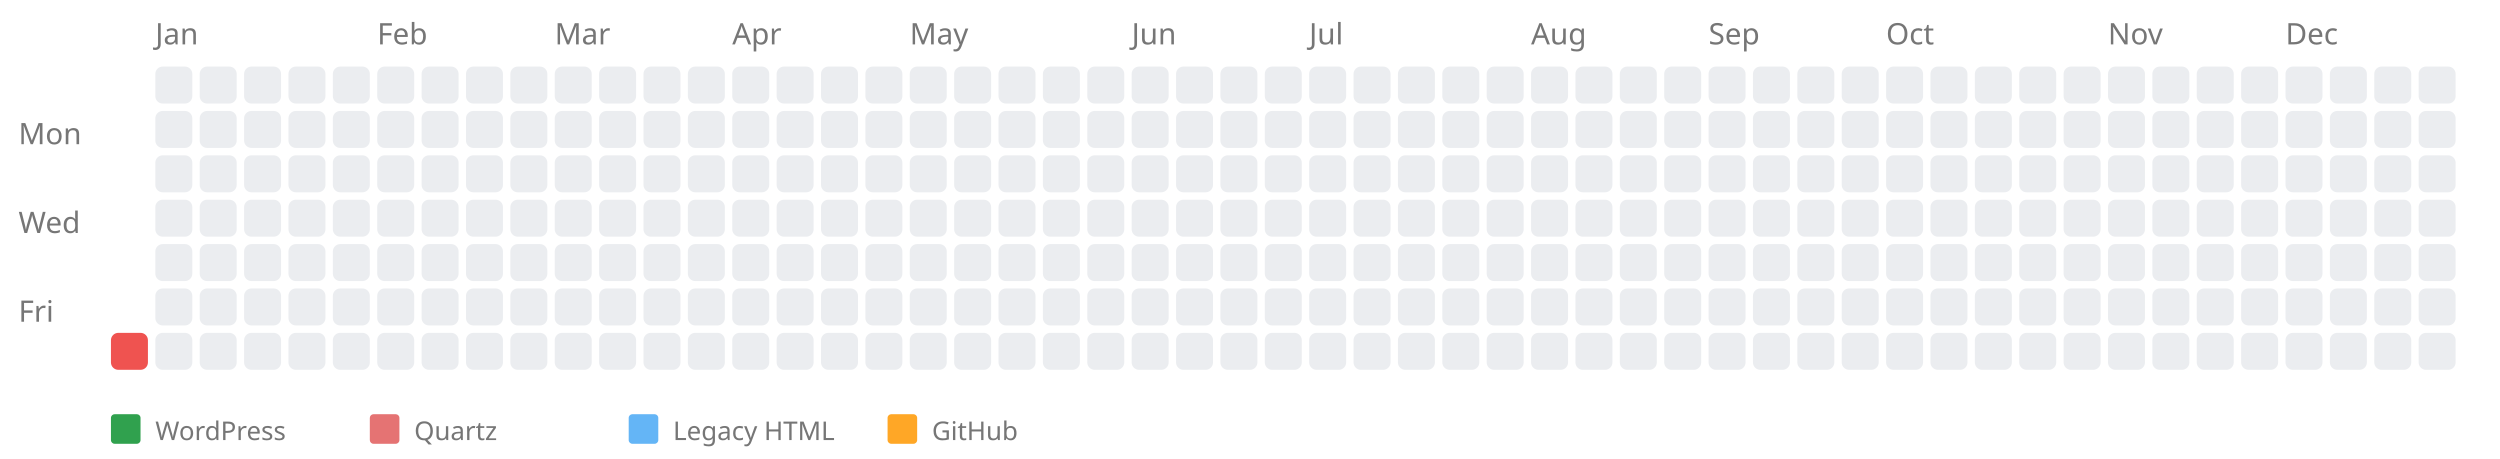
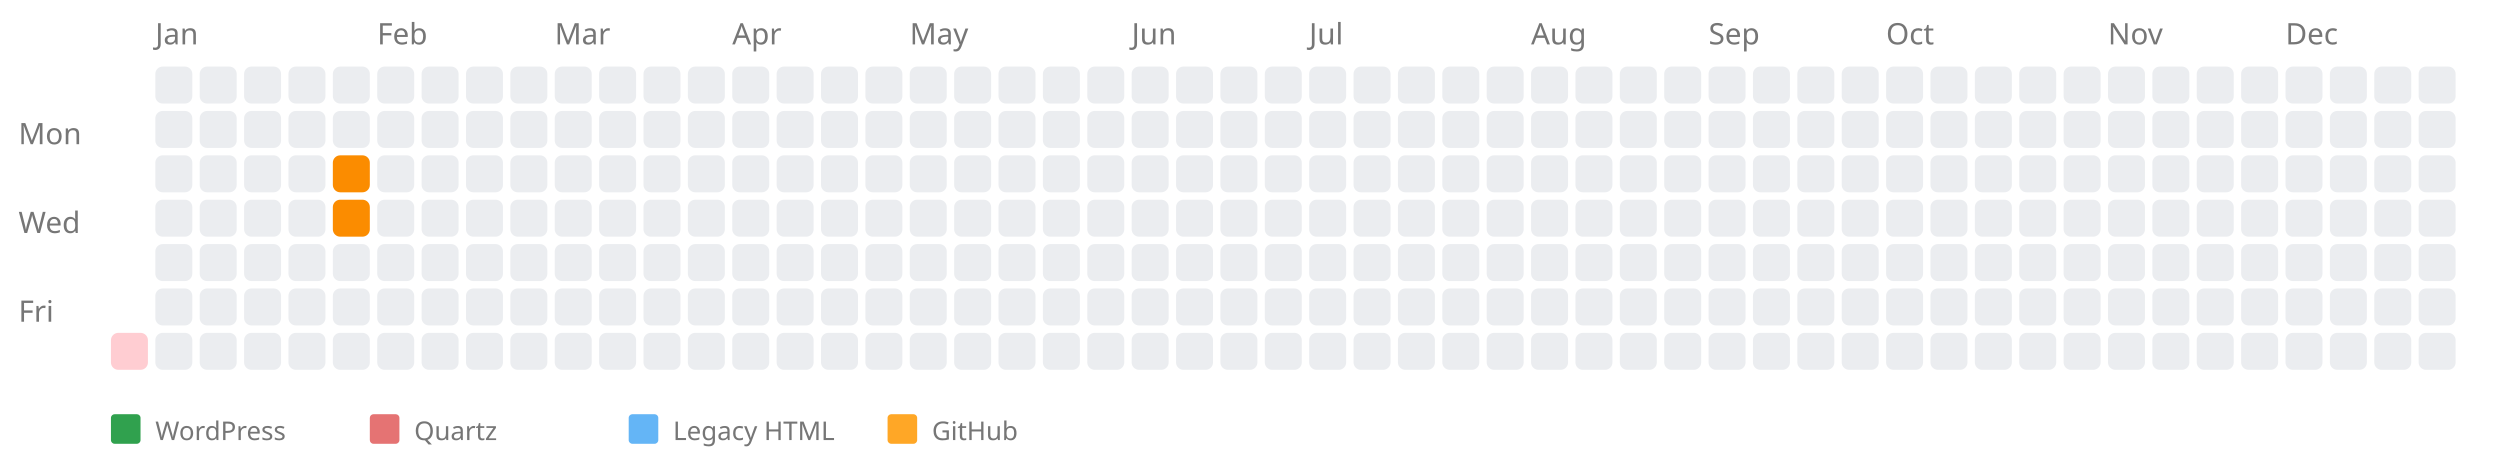
<svg xmlns="http://www.w3.org/2000/svg" width="676" height="124" style="background-color: white;">
  <text x="5" y="39" font-family="sans-serif" font-size="8" fill="#767676">Mon</text>
  <text x="5" y="63" font-family="sans-serif" font-size="8" fill="#767676">Wed</text>
  <text x="5" y="87" font-family="sans-serif" font-size="8" fill="#767676">Fri</text>
  <a href="https://kreier.github.io/quartz/Diary/2011">
-     <rect x="30" y="90" width="10" height="10" fill="#ef5350" rx="2" ry="2" />
+     <rect x="30" y="90" width="10" height="10" fill="#ffcdd2" rx="2" ry="2" />
  </a>
  <text x="42" y="12" font-family="sans-serif" font-size="8" fill="#767676">Jan</text>
  <rect x="42" y="18" width="10" height="10" fill="#ebedf0" rx="2" ry="2" />
  <rect x="42" y="30" width="10" height="10" fill="#ebedf0" rx="2" ry="2" />
  <rect x="42" y="42" width="10" height="10" fill="#ebedf0" rx="2" ry="2" />
  <rect x="42" y="54" width="10" height="10" fill="#ebedf0" rx="2" ry="2" />
  <rect x="42" y="66" width="10" height="10" fill="#ebedf0" rx="2" ry="2" />
  <rect x="42" y="78" width="10" height="10" fill="#ebedf0" rx="2" ry="2" />
  <rect x="42" y="90" width="10" height="10" fill="#ebedf0" rx="2" ry="2" />
  <rect x="54" y="18" width="10" height="10" fill="#ebedf0" rx="2" ry="2" />
  <rect x="54" y="30" width="10" height="10" fill="#ebedf0" rx="2" ry="2" />
  <rect x="54" y="42" width="10" height="10" fill="#ebedf0" rx="2" ry="2" />
  <rect x="54" y="54" width="10" height="10" fill="#ebedf0" rx="2" ry="2" />
  <rect x="54" y="66" width="10" height="10" fill="#ebedf0" rx="2" ry="2" />
  <rect x="54" y="78" width="10" height="10" fill="#ebedf0" rx="2" ry="2" />
  <rect x="54" y="90" width="10" height="10" fill="#ebedf0" rx="2" ry="2" />
  <rect x="66" y="18" width="10" height="10" fill="#ebedf0" rx="2" ry="2" />
  <rect x="66" y="30" width="10" height="10" fill="#ebedf0" rx="2" ry="2" />
  <rect x="66" y="42" width="10" height="10" fill="#ebedf0" rx="2" ry="2" />
  <rect x="66" y="54" width="10" height="10" fill="#ebedf0" rx="2" ry="2" />
  <rect x="66" y="66" width="10" height="10" fill="#ebedf0" rx="2" ry="2" />
  <rect x="66" y="78" width="10" height="10" fill="#ebedf0" rx="2" ry="2" />
  <rect x="66" y="90" width="10" height="10" fill="#ebedf0" rx="2" ry="2" />
  <rect x="78" y="18" width="10" height="10" fill="#ebedf0" rx="2" ry="2" />
  <rect x="78" y="30" width="10" height="10" fill="#ebedf0" rx="2" ry="2" />
  <rect x="78" y="42" width="10" height="10" fill="#ebedf0" rx="2" ry="2" />
  <rect x="78" y="54" width="10" height="10" fill="#ebedf0" rx="2" ry="2" />
  <rect x="78" y="66" width="10" height="10" fill="#ebedf0" rx="2" ry="2" />
  <rect x="78" y="78" width="10" height="10" fill="#ebedf0" rx="2" ry="2" />
  <rect x="78" y="90" width="10" height="10" fill="#ebedf0" rx="2" ry="2" />
  <rect x="90" y="18" width="10" height="10" fill="#ebedf0" rx="2" ry="2" />
  <rect x="90" y="30" width="10" height="10" fill="#ebedf0" rx="2" ry="2" />
-   <rect x="90" y="42" width="10" height="10" fill="#ebedf0" rx="2" ry="2" />
-   <rect x="90" y="54" width="10" height="10" fill="#ebedf0" rx="2" ry="2" />
+   <a href="https://github.com/kreier/ar65view-svn/commit/a42d2af15b077f87e7e0abeb8de4595e9532afdf">
+     <rect x="90" y="42" width="10" height="10" fill="#fb8c00" rx="2" ry="2" />
+   </a>
+   <a href="https://github.com/kreier/ar65view-svn/commit/203a67d7d51cd0aa04de455743bab20fb1ac8881">
+     <rect x="90" y="54" width="10" height="10" fill="#fb8c00" rx="2" ry="2" />
+   </a>
  <rect x="90" y="66" width="10" height="10" fill="#ebedf0" rx="2" ry="2" />
  <rect x="90" y="78" width="10" height="10" fill="#ebedf0" rx="2" ry="2" />
  <rect x="90" y="90" width="10" height="10" fill="#ebedf0" rx="2" ry="2" />
  <text x="102" y="12" font-family="sans-serif" font-size="8" fill="#767676">Feb</text>
  <rect x="102" y="18" width="10" height="10" fill="#ebedf0" rx="2" ry="2" />
  <rect x="102" y="30" width="10" height="10" fill="#ebedf0" rx="2" ry="2" />
  <rect x="102" y="42" width="10" height="10" fill="#ebedf0" rx="2" ry="2" />
  <rect x="102" y="54" width="10" height="10" fill="#ebedf0" rx="2" ry="2" />
  <rect x="102" y="66" width="10" height="10" fill="#ebedf0" rx="2" ry="2" />
  <rect x="102" y="78" width="10" height="10" fill="#ebedf0" rx="2" ry="2" />
  <rect x="102" y="90" width="10" height="10" fill="#ebedf0" rx="2" ry="2" />
  <rect x="114" y="18" width="10" height="10" fill="#ebedf0" rx="2" ry="2" />
  <rect x="114" y="30" width="10" height="10" fill="#ebedf0" rx="2" ry="2" />
  <rect x="114" y="42" width="10" height="10" fill="#ebedf0" rx="2" ry="2" />
  <rect x="114" y="54" width="10" height="10" fill="#ebedf0" rx="2" ry="2" />
  <rect x="114" y="66" width="10" height="10" fill="#ebedf0" rx="2" ry="2" />
  <rect x="114" y="78" width="10" height="10" fill="#ebedf0" rx="2" ry="2" />
  <rect x="114" y="90" width="10" height="10" fill="#ebedf0" rx="2" ry="2" />
  <rect x="126" y="18" width="10" height="10" fill="#ebedf0" rx="2" ry="2" />
  <rect x="126" y="30" width="10" height="10" fill="#ebedf0" rx="2" ry="2" />
  <rect x="126" y="42" width="10" height="10" fill="#ebedf0" rx="2" ry="2" />
  <rect x="126" y="54" width="10" height="10" fill="#ebedf0" rx="2" ry="2" />
  <rect x="126" y="66" width="10" height="10" fill="#ebedf0" rx="2" ry="2" />
  <rect x="126" y="78" width="10" height="10" fill="#ebedf0" rx="2" ry="2" />
  <rect x="126" y="90" width="10" height="10" fill="#ebedf0" rx="2" ry="2" />
  <rect x="138" y="18" width="10" height="10" fill="#ebedf0" rx="2" ry="2" />
  <rect x="138" y="30" width="10" height="10" fill="#ebedf0" rx="2" ry="2" />
  <rect x="138" y="42" width="10" height="10" fill="#ebedf0" rx="2" ry="2" />
  <rect x="138" y="54" width="10" height="10" fill="#ebedf0" rx="2" ry="2" />
  <rect x="138" y="66" width="10" height="10" fill="#ebedf0" rx="2" ry="2" />
  <rect x="138" y="78" width="10" height="10" fill="#ebedf0" rx="2" ry="2" />
  <rect x="138" y="90" width="10" height="10" fill="#ebedf0" rx="2" ry="2" />
  <text x="150" y="12" font-family="sans-serif" font-size="8" fill="#767676">Mar</text>
  <rect x="150" y="18" width="10" height="10" fill="#ebedf0" rx="2" ry="2" />
  <rect x="150" y="30" width="10" height="10" fill="#ebedf0" rx="2" ry="2" />
  <rect x="150" y="42" width="10" height="10" fill="#ebedf0" rx="2" ry="2" />
  <rect x="150" y="54" width="10" height="10" fill="#ebedf0" rx="2" ry="2" />
  <rect x="150" y="66" width="10" height="10" fill="#ebedf0" rx="2" ry="2" />
  <rect x="150" y="78" width="10" height="10" fill="#ebedf0" rx="2" ry="2" />
  <rect x="150" y="90" width="10" height="10" fill="#ebedf0" rx="2" ry="2" />
  <rect x="162" y="18" width="10" height="10" fill="#ebedf0" rx="2" ry="2" />
  <rect x="162" y="30" width="10" height="10" fill="#ebedf0" rx="2" ry="2" />
  <rect x="162" y="42" width="10" height="10" fill="#ebedf0" rx="2" ry="2" />
  <rect x="162" y="54" width="10" height="10" fill="#ebedf0" rx="2" ry="2" />
  <rect x="162" y="66" width="10" height="10" fill="#ebedf0" rx="2" ry="2" />
  <rect x="162" y="78" width="10" height="10" fill="#ebedf0" rx="2" ry="2" />
  <rect x="162" y="90" width="10" height="10" fill="#ebedf0" rx="2" ry="2" />
  <rect x="174" y="18" width="10" height="10" fill="#ebedf0" rx="2" ry="2" />
  <rect x="174" y="30" width="10" height="10" fill="#ebedf0" rx="2" ry="2" />
  <rect x="174" y="42" width="10" height="10" fill="#ebedf0" rx="2" ry="2" />
  <rect x="174" y="54" width="10" height="10" fill="#ebedf0" rx="2" ry="2" />
  <rect x="174" y="66" width="10" height="10" fill="#ebedf0" rx="2" ry="2" />
  <rect x="174" y="78" width="10" height="10" fill="#ebedf0" rx="2" ry="2" />
  <rect x="174" y="90" width="10" height="10" fill="#ebedf0" rx="2" ry="2" />
  <rect x="186" y="18" width="10" height="10" fill="#ebedf0" rx="2" ry="2" />
  <rect x="186" y="30" width="10" height="10" fill="#ebedf0" rx="2" ry="2" />
  <rect x="186" y="42" width="10" height="10" fill="#ebedf0" rx="2" ry="2" />
  <rect x="186" y="54" width="10" height="10" fill="#ebedf0" rx="2" ry="2" />
  <rect x="186" y="66" width="10" height="10" fill="#ebedf0" rx="2" ry="2" />
  <rect x="186" y="78" width="10" height="10" fill="#ebedf0" rx="2" ry="2" />
  <rect x="186" y="90" width="10" height="10" fill="#ebedf0" rx="2" ry="2" />
  <text x="198" y="12" font-family="sans-serif" font-size="8" fill="#767676">Apr</text>
  <rect x="198" y="18" width="10" height="10" fill="#ebedf0" rx="2" ry="2" />
  <rect x="198" y="30" width="10" height="10" fill="#ebedf0" rx="2" ry="2" />
  <rect x="198" y="42" width="10" height="10" fill="#ebedf0" rx="2" ry="2" />
  <rect x="198" y="54" width="10" height="10" fill="#ebedf0" rx="2" ry="2" />
  <rect x="198" y="66" width="10" height="10" fill="#ebedf0" rx="2" ry="2" />
  <rect x="198" y="78" width="10" height="10" fill="#ebedf0" rx="2" ry="2" />
  <rect x="198" y="90" width="10" height="10" fill="#ebedf0" rx="2" ry="2" />
  <rect x="210" y="18" width="10" height="10" fill="#ebedf0" rx="2" ry="2" />
  <rect x="210" y="30" width="10" height="10" fill="#ebedf0" rx="2" ry="2" />
  <rect x="210" y="42" width="10" height="10" fill="#ebedf0" rx="2" ry="2" />
  <rect x="210" y="54" width="10" height="10" fill="#ebedf0" rx="2" ry="2" />
  <rect x="210" y="66" width="10" height="10" fill="#ebedf0" rx="2" ry="2" />
  <rect x="210" y="78" width="10" height="10" fill="#ebedf0" rx="2" ry="2" />
  <rect x="210" y="90" width="10" height="10" fill="#ebedf0" rx="2" ry="2" />
  <rect x="222" y="18" width="10" height="10" fill="#ebedf0" rx="2" ry="2" />
  <rect x="222" y="30" width="10" height="10" fill="#ebedf0" rx="2" ry="2" />
  <rect x="222" y="42" width="10" height="10" fill="#ebedf0" rx="2" ry="2" />
  <rect x="222" y="54" width="10" height="10" fill="#ebedf0" rx="2" ry="2" />
  <rect x="222" y="66" width="10" height="10" fill="#ebedf0" rx="2" ry="2" />
  <rect x="222" y="78" width="10" height="10" fill="#ebedf0" rx="2" ry="2" />
  <rect x="222" y="90" width="10" height="10" fill="#ebedf0" rx="2" ry="2" />
  <rect x="234" y="18" width="10" height="10" fill="#ebedf0" rx="2" ry="2" />
  <rect x="234" y="30" width="10" height="10" fill="#ebedf0" rx="2" ry="2" />
  <rect x="234" y="42" width="10" height="10" fill="#ebedf0" rx="2" ry="2" />
  <rect x="234" y="54" width="10" height="10" fill="#ebedf0" rx="2" ry="2" />
  <rect x="234" y="66" width="10" height="10" fill="#ebedf0" rx="2" ry="2" />
  <rect x="234" y="78" width="10" height="10" fill="#ebedf0" rx="2" ry="2" />
  <rect x="234" y="90" width="10" height="10" fill="#ebedf0" rx="2" ry="2" />
  <text x="246" y="12" font-family="sans-serif" font-size="8" fill="#767676">May</text>
  <rect x="246" y="18" width="10" height="10" fill="#ebedf0" rx="2" ry="2" />
  <rect x="246" y="30" width="10" height="10" fill="#ebedf0" rx="2" ry="2" />
  <rect x="246" y="42" width="10" height="10" fill="#ebedf0" rx="2" ry="2" />
  <rect x="246" y="54" width="10" height="10" fill="#ebedf0" rx="2" ry="2" />
  <rect x="246" y="66" width="10" height="10" fill="#ebedf0" rx="2" ry="2" />
  <rect x="246" y="78" width="10" height="10" fill="#ebedf0" rx="2" ry="2" />
  <rect x="246" y="90" width="10" height="10" fill="#ebedf0" rx="2" ry="2" />
  <rect x="258" y="18" width="10" height="10" fill="#ebedf0" rx="2" ry="2" />
  <rect x="258" y="30" width="10" height="10" fill="#ebedf0" rx="2" ry="2" />
  <rect x="258" y="42" width="10" height="10" fill="#ebedf0" rx="2" ry="2" />
  <rect x="258" y="54" width="10" height="10" fill="#ebedf0" rx="2" ry="2" />
  <rect x="258" y="66" width="10" height="10" fill="#ebedf0" rx="2" ry="2" />
  <rect x="258" y="78" width="10" height="10" fill="#ebedf0" rx="2" ry="2" />
  <rect x="258" y="90" width="10" height="10" fill="#ebedf0" rx="2" ry="2" />
  <rect x="270" y="18" width="10" height="10" fill="#ebedf0" rx="2" ry="2" />
  <rect x="270" y="30" width="10" height="10" fill="#ebedf0" rx="2" ry="2" />
  <rect x="270" y="42" width="10" height="10" fill="#ebedf0" rx="2" ry="2" />
  <rect x="270" y="54" width="10" height="10" fill="#ebedf0" rx="2" ry="2" />
  <rect x="270" y="66" width="10" height="10" fill="#ebedf0" rx="2" ry="2" />
  <rect x="270" y="78" width="10" height="10" fill="#ebedf0" rx="2" ry="2" />
  <rect x="270" y="90" width="10" height="10" fill="#ebedf0" rx="2" ry="2" />
  <rect x="282" y="18" width="10" height="10" fill="#ebedf0" rx="2" ry="2" />
  <rect x="282" y="30" width="10" height="10" fill="#ebedf0" rx="2" ry="2" />
  <rect x="282" y="42" width="10" height="10" fill="#ebedf0" rx="2" ry="2" />
  <rect x="282" y="54" width="10" height="10" fill="#ebedf0" rx="2" ry="2" />
  <rect x="282" y="66" width="10" height="10" fill="#ebedf0" rx="2" ry="2" />
  <rect x="282" y="78" width="10" height="10" fill="#ebedf0" rx="2" ry="2" />
  <rect x="282" y="90" width="10" height="10" fill="#ebedf0" rx="2" ry="2" />
  <rect x="294" y="18" width="10" height="10" fill="#ebedf0" rx="2" ry="2" />
  <rect x="294" y="30" width="10" height="10" fill="#ebedf0" rx="2" ry="2" />
  <rect x="294" y="42" width="10" height="10" fill="#ebedf0" rx="2" ry="2" />
  <rect x="294" y="54" width="10" height="10" fill="#ebedf0" rx="2" ry="2" />
  <rect x="294" y="66" width="10" height="10" fill="#ebedf0" rx="2" ry="2" />
  <rect x="294" y="78" width="10" height="10" fill="#ebedf0" rx="2" ry="2" />
  <rect x="294" y="90" width="10" height="10" fill="#ebedf0" rx="2" ry="2" />
  <text x="306" y="12" font-family="sans-serif" font-size="8" fill="#767676">Jun</text>
  <rect x="306" y="18" width="10" height="10" fill="#ebedf0" rx="2" ry="2" />
  <rect x="306" y="30" width="10" height="10" fill="#ebedf0" rx="2" ry="2" />
  <rect x="306" y="42" width="10" height="10" fill="#ebedf0" rx="2" ry="2" />
  <rect x="306" y="54" width="10" height="10" fill="#ebedf0" rx="2" ry="2" />
  <rect x="306" y="66" width="10" height="10" fill="#ebedf0" rx="2" ry="2" />
  <rect x="306" y="78" width="10" height="10" fill="#ebedf0" rx="2" ry="2" />
  <rect x="306" y="90" width="10" height="10" fill="#ebedf0" rx="2" ry="2" />
  <rect x="318" y="18" width="10" height="10" fill="#ebedf0" rx="2" ry="2" />
  <rect x="318" y="30" width="10" height="10" fill="#ebedf0" rx="2" ry="2" />
  <rect x="318" y="42" width="10" height="10" fill="#ebedf0" rx="2" ry="2" />
  <rect x="318" y="54" width="10" height="10" fill="#ebedf0" rx="2" ry="2" />
  <rect x="318" y="66" width="10" height="10" fill="#ebedf0" rx="2" ry="2" />
  <rect x="318" y="78" width="10" height="10" fill="#ebedf0" rx="2" ry="2" />
  <rect x="318" y="90" width="10" height="10" fill="#ebedf0" rx="2" ry="2" />
  <rect x="330" y="18" width="10" height="10" fill="#ebedf0" rx="2" ry="2" />
  <rect x="330" y="30" width="10" height="10" fill="#ebedf0" rx="2" ry="2" />
  <rect x="330" y="42" width="10" height="10" fill="#ebedf0" rx="2" ry="2" />
  <rect x="330" y="54" width="10" height="10" fill="#ebedf0" rx="2" ry="2" />
  <rect x="330" y="66" width="10" height="10" fill="#ebedf0" rx="2" ry="2" />
  <rect x="330" y="78" width="10" height="10" fill="#ebedf0" rx="2" ry="2" />
  <rect x="330" y="90" width="10" height="10" fill="#ebedf0" rx="2" ry="2" />
  <rect x="342" y="18" width="10" height="10" fill="#ebedf0" rx="2" ry="2" />
  <rect x="342" y="30" width="10" height="10" fill="#ebedf0" rx="2" ry="2" />
  <rect x="342" y="42" width="10" height="10" fill="#ebedf0" rx="2" ry="2" />
  <rect x="342" y="54" width="10" height="10" fill="#ebedf0" rx="2" ry="2" />
  <rect x="342" y="66" width="10" height="10" fill="#ebedf0" rx="2" ry="2" />
  <rect x="342" y="78" width="10" height="10" fill="#ebedf0" rx="2" ry="2" />
  <rect x="342" y="90" width="10" height="10" fill="#ebedf0" rx="2" ry="2" />
  <text x="354" y="12" font-family="sans-serif" font-size="8" fill="#767676">Jul</text>
  <rect x="354" y="18" width="10" height="10" fill="#ebedf0" rx="2" ry="2" />
  <rect x="354" y="30" width="10" height="10" fill="#ebedf0" rx="2" ry="2" />
  <rect x="354" y="42" width="10" height="10" fill="#ebedf0" rx="2" ry="2" />
  <rect x="354" y="54" width="10" height="10" fill="#ebedf0" rx="2" ry="2" />
  <rect x="354" y="66" width="10" height="10" fill="#ebedf0" rx="2" ry="2" />
  <rect x="354" y="78" width="10" height="10" fill="#ebedf0" rx="2" ry="2" />
  <rect x="354" y="90" width="10" height="10" fill="#ebedf0" rx="2" ry="2" />
  <rect x="366" y="18" width="10" height="10" fill="#ebedf0" rx="2" ry="2" />
  <rect x="366" y="30" width="10" height="10" fill="#ebedf0" rx="2" ry="2" />
  <rect x="366" y="42" width="10" height="10" fill="#ebedf0" rx="2" ry="2" />
  <rect x="366" y="54" width="10" height="10" fill="#ebedf0" rx="2" ry="2" />
  <rect x="366" y="66" width="10" height="10" fill="#ebedf0" rx="2" ry="2" />
  <rect x="366" y="78" width="10" height="10" fill="#ebedf0" rx="2" ry="2" />
  <rect x="366" y="90" width="10" height="10" fill="#ebedf0" rx="2" ry="2" />
  <rect x="378" y="18" width="10" height="10" fill="#ebedf0" rx="2" ry="2" />
  <rect x="378" y="30" width="10" height="10" fill="#ebedf0" rx="2" ry="2" />
  <rect x="378" y="42" width="10" height="10" fill="#ebedf0" rx="2" ry="2" />
  <rect x="378" y="54" width="10" height="10" fill="#ebedf0" rx="2" ry="2" />
  <rect x="378" y="66" width="10" height="10" fill="#ebedf0" rx="2" ry="2" />
  <rect x="378" y="78" width="10" height="10" fill="#ebedf0" rx="2" ry="2" />
  <rect x="378" y="90" width="10" height="10" fill="#ebedf0" rx="2" ry="2" />
  <rect x="390" y="18" width="10" height="10" fill="#ebedf0" rx="2" ry="2" />
  <rect x="390" y="30" width="10" height="10" fill="#ebedf0" rx="2" ry="2" />
  <rect x="390" y="42" width="10" height="10" fill="#ebedf0" rx="2" ry="2" />
  <rect x="390" y="54" width="10" height="10" fill="#ebedf0" rx="2" ry="2" />
  <rect x="390" y="66" width="10" height="10" fill="#ebedf0" rx="2" ry="2" />
  <rect x="390" y="78" width="10" height="10" fill="#ebedf0" rx="2" ry="2" />
  <rect x="390" y="90" width="10" height="10" fill="#ebedf0" rx="2" ry="2" />
  <rect x="402" y="18" width="10" height="10" fill="#ebedf0" rx="2" ry="2" />
  <rect x="402" y="30" width="10" height="10" fill="#ebedf0" rx="2" ry="2" />
  <rect x="402" y="42" width="10" height="10" fill="#ebedf0" rx="2" ry="2" />
  <rect x="402" y="54" width="10" height="10" fill="#ebedf0" rx="2" ry="2" />
  <rect x="402" y="66" width="10" height="10" fill="#ebedf0" rx="2" ry="2" />
  <rect x="402" y="78" width="10" height="10" fill="#ebedf0" rx="2" ry="2" />
  <rect x="402" y="90" width="10" height="10" fill="#ebedf0" rx="2" ry="2" />
  <text x="414" y="12" font-family="sans-serif" font-size="8" fill="#767676">Aug</text>
  <rect x="414" y="18" width="10" height="10" fill="#ebedf0" rx="2" ry="2" />
  <rect x="414" y="30" width="10" height="10" fill="#ebedf0" rx="2" ry="2" />
  <rect x="414" y="42" width="10" height="10" fill="#ebedf0" rx="2" ry="2" />
  <rect x="414" y="54" width="10" height="10" fill="#ebedf0" rx="2" ry="2" />
  <rect x="414" y="66" width="10" height="10" fill="#ebedf0" rx="2" ry="2" />
  <rect x="414" y="78" width="10" height="10" fill="#ebedf0" rx="2" ry="2" />
  <rect x="414" y="90" width="10" height="10" fill="#ebedf0" rx="2" ry="2" />
  <rect x="426" y="18" width="10" height="10" fill="#ebedf0" rx="2" ry="2" />
  <rect x="426" y="30" width="10" height="10" fill="#ebedf0" rx="2" ry="2" />
  <rect x="426" y="42" width="10" height="10" fill="#ebedf0" rx="2" ry="2" />
  <rect x="426" y="54" width="10" height="10" fill="#ebedf0" rx="2" ry="2" />
  <rect x="426" y="66" width="10" height="10" fill="#ebedf0" rx="2" ry="2" />
  <rect x="426" y="78" width="10" height="10" fill="#ebedf0" rx="2" ry="2" />
  <rect x="426" y="90" width="10" height="10" fill="#ebedf0" rx="2" ry="2" />
  <rect x="438" y="18" width="10" height="10" fill="#ebedf0" rx="2" ry="2" />
  <rect x="438" y="30" width="10" height="10" fill="#ebedf0" rx="2" ry="2" />
  <rect x="438" y="42" width="10" height="10" fill="#ebedf0" rx="2" ry="2" />
  <rect x="438" y="54" width="10" height="10" fill="#ebedf0" rx="2" ry="2" />
  <rect x="438" y="66" width="10" height="10" fill="#ebedf0" rx="2" ry="2" />
  <rect x="438" y="78" width="10" height="10" fill="#ebedf0" rx="2" ry="2" />
  <rect x="438" y="90" width="10" height="10" fill="#ebedf0" rx="2" ry="2" />
  <rect x="450" y="18" width="10" height="10" fill="#ebedf0" rx="2" ry="2" />
  <rect x="450" y="30" width="10" height="10" fill="#ebedf0" rx="2" ry="2" />
  <rect x="450" y="42" width="10" height="10" fill="#ebedf0" rx="2" ry="2" />
  <rect x="450" y="54" width="10" height="10" fill="#ebedf0" rx="2" ry="2" />
  <rect x="450" y="66" width="10" height="10" fill="#ebedf0" rx="2" ry="2" />
  <rect x="450" y="78" width="10" height="10" fill="#ebedf0" rx="2" ry="2" />
  <rect x="450" y="90" width="10" height="10" fill="#ebedf0" rx="2" ry="2" />
  <text x="462" y="12" font-family="sans-serif" font-size="8" fill="#767676">Sep</text>
  <rect x="462" y="18" width="10" height="10" fill="#ebedf0" rx="2" ry="2" />
  <rect x="462" y="30" width="10" height="10" fill="#ebedf0" rx="2" ry="2" />
  <rect x="462" y="42" width="10" height="10" fill="#ebedf0" rx="2" ry="2" />
  <rect x="462" y="54" width="10" height="10" fill="#ebedf0" rx="2" ry="2" />
  <rect x="462" y="66" width="10" height="10" fill="#ebedf0" rx="2" ry="2" />
  <rect x="462" y="78" width="10" height="10" fill="#ebedf0" rx="2" ry="2" />
  <rect x="462" y="90" width="10" height="10" fill="#ebedf0" rx="2" ry="2" />
  <rect x="474" y="18" width="10" height="10" fill="#ebedf0" rx="2" ry="2" />
  <rect x="474" y="30" width="10" height="10" fill="#ebedf0" rx="2" ry="2" />
  <rect x="474" y="42" width="10" height="10" fill="#ebedf0" rx="2" ry="2" />
  <rect x="474" y="54" width="10" height="10" fill="#ebedf0" rx="2" ry="2" />
  <rect x="474" y="66" width="10" height="10" fill="#ebedf0" rx="2" ry="2" />
  <rect x="474" y="78" width="10" height="10" fill="#ebedf0" rx="2" ry="2" />
  <rect x="474" y="90" width="10" height="10" fill="#ebedf0" rx="2" ry="2" />
  <rect x="486" y="18" width="10" height="10" fill="#ebedf0" rx="2" ry="2" />
  <rect x="486" y="30" width="10" height="10" fill="#ebedf0" rx="2" ry="2" />
  <rect x="486" y="42" width="10" height="10" fill="#ebedf0" rx="2" ry="2" />
  <rect x="486" y="54" width="10" height="10" fill="#ebedf0" rx="2" ry="2" />
  <rect x="486" y="66" width="10" height="10" fill="#ebedf0" rx="2" ry="2" />
  <rect x="486" y="78" width="10" height="10" fill="#ebedf0" rx="2" ry="2" />
  <rect x="486" y="90" width="10" height="10" fill="#ebedf0" rx="2" ry="2" />
  <rect x="498" y="18" width="10" height="10" fill="#ebedf0" rx="2" ry="2" />
  <rect x="498" y="30" width="10" height="10" fill="#ebedf0" rx="2" ry="2" />
  <rect x="498" y="42" width="10" height="10" fill="#ebedf0" rx="2" ry="2" />
  <rect x="498" y="54" width="10" height="10" fill="#ebedf0" rx="2" ry="2" />
  <rect x="498" y="66" width="10" height="10" fill="#ebedf0" rx="2" ry="2" />
  <rect x="498" y="78" width="10" height="10" fill="#ebedf0" rx="2" ry="2" />
  <rect x="498" y="90" width="10" height="10" fill="#ebedf0" rx="2" ry="2" />
  <text x="510" y="12" font-family="sans-serif" font-size="8" fill="#767676">Oct</text>
  <rect x="510" y="18" width="10" height="10" fill="#ebedf0" rx="2" ry="2" />
  <rect x="510" y="30" width="10" height="10" fill="#ebedf0" rx="2" ry="2" />
  <rect x="510" y="42" width="10" height="10" fill="#ebedf0" rx="2" ry="2" />
  <rect x="510" y="54" width="10" height="10" fill="#ebedf0" rx="2" ry="2" />
  <rect x="510" y="66" width="10" height="10" fill="#ebedf0" rx="2" ry="2" />
  <rect x="510" y="78" width="10" height="10" fill="#ebedf0" rx="2" ry="2" />
  <rect x="510" y="90" width="10" height="10" fill="#ebedf0" rx="2" ry="2" />
  <rect x="522" y="18" width="10" height="10" fill="#ebedf0" rx="2" ry="2" />
  <rect x="522" y="30" width="10" height="10" fill="#ebedf0" rx="2" ry="2" />
  <rect x="522" y="42" width="10" height="10" fill="#ebedf0" rx="2" ry="2" />
  <rect x="522" y="54" width="10" height="10" fill="#ebedf0" rx="2" ry="2" />
  <rect x="522" y="66" width="10" height="10" fill="#ebedf0" rx="2" ry="2" />
  <rect x="522" y="78" width="10" height="10" fill="#ebedf0" rx="2" ry="2" />
  <rect x="522" y="90" width="10" height="10" fill="#ebedf0" rx="2" ry="2" />
  <rect x="534" y="18" width="10" height="10" fill="#ebedf0" rx="2" ry="2" />
  <rect x="534" y="30" width="10" height="10" fill="#ebedf0" rx="2" ry="2" />
  <rect x="534" y="42" width="10" height="10" fill="#ebedf0" rx="2" ry="2" />
  <rect x="534" y="54" width="10" height="10" fill="#ebedf0" rx="2" ry="2" />
  <rect x="534" y="66" width="10" height="10" fill="#ebedf0" rx="2" ry="2" />
  <rect x="534" y="78" width="10" height="10" fill="#ebedf0" rx="2" ry="2" />
  <rect x="534" y="90" width="10" height="10" fill="#ebedf0" rx="2" ry="2" />
  <rect x="546" y="18" width="10" height="10" fill="#ebedf0" rx="2" ry="2" />
  <rect x="546" y="30" width="10" height="10" fill="#ebedf0" rx="2" ry="2" />
  <rect x="546" y="42" width="10" height="10" fill="#ebedf0" rx="2" ry="2" />
  <rect x="546" y="54" width="10" height="10" fill="#ebedf0" rx="2" ry="2" />
  <rect x="546" y="66" width="10" height="10" fill="#ebedf0" rx="2" ry="2" />
  <rect x="546" y="78" width="10" height="10" fill="#ebedf0" rx="2" ry="2" />
  <rect x="546" y="90" width="10" height="10" fill="#ebedf0" rx="2" ry="2" />
  <rect x="558" y="18" width="10" height="10" fill="#ebedf0" rx="2" ry="2" />
  <rect x="558" y="30" width="10" height="10" fill="#ebedf0" rx="2" ry="2" />
  <rect x="558" y="42" width="10" height="10" fill="#ebedf0" rx="2" ry="2" />
  <rect x="558" y="54" width="10" height="10" fill="#ebedf0" rx="2" ry="2" />
  <rect x="558" y="66" width="10" height="10" fill="#ebedf0" rx="2" ry="2" />
  <rect x="558" y="78" width="10" height="10" fill="#ebedf0" rx="2" ry="2" />
  <rect x="558" y="90" width="10" height="10" fill="#ebedf0" rx="2" ry="2" />
  <text x="570" y="12" font-family="sans-serif" font-size="8" fill="#767676">Nov</text>
  <rect x="570" y="18" width="10" height="10" fill="#ebedf0" rx="2" ry="2" />
  <rect x="570" y="30" width="10" height="10" fill="#ebedf0" rx="2" ry="2" />
  <rect x="570" y="42" width="10" height="10" fill="#ebedf0" rx="2" ry="2" />
  <rect x="570" y="54" width="10" height="10" fill="#ebedf0" rx="2" ry="2" />
  <rect x="570" y="66" width="10" height="10" fill="#ebedf0" rx="2" ry="2" />
  <rect x="570" y="78" width="10" height="10" fill="#ebedf0" rx="2" ry="2" />
  <rect x="570" y="90" width="10" height="10" fill="#ebedf0" rx="2" ry="2" />
  <rect x="582" y="18" width="10" height="10" fill="#ebedf0" rx="2" ry="2" />
  <rect x="582" y="30" width="10" height="10" fill="#ebedf0" rx="2" ry="2" />
  <rect x="582" y="42" width="10" height="10" fill="#ebedf0" rx="2" ry="2" />
  <rect x="582" y="54" width="10" height="10" fill="#ebedf0" rx="2" ry="2" />
  <rect x="582" y="66" width="10" height="10" fill="#ebedf0" rx="2" ry="2" />
  <rect x="582" y="78" width="10" height="10" fill="#ebedf0" rx="2" ry="2" />
  <rect x="582" y="90" width="10" height="10" fill="#ebedf0" rx="2" ry="2" />
  <rect x="594" y="18" width="10" height="10" fill="#ebedf0" rx="2" ry="2" />
  <rect x="594" y="30" width="10" height="10" fill="#ebedf0" rx="2" ry="2" />
  <rect x="594" y="42" width="10" height="10" fill="#ebedf0" rx="2" ry="2" />
  <rect x="594" y="54" width="10" height="10" fill="#ebedf0" rx="2" ry="2" />
  <rect x="594" y="66" width="10" height="10" fill="#ebedf0" rx="2" ry="2" />
  <rect x="594" y="78" width="10" height="10" fill="#ebedf0" rx="2" ry="2" />
  <rect x="594" y="90" width="10" height="10" fill="#ebedf0" rx="2" ry="2" />
  <rect x="606" y="18" width="10" height="10" fill="#ebedf0" rx="2" ry="2" />
  <rect x="606" y="30" width="10" height="10" fill="#ebedf0" rx="2" ry="2" />
  <rect x="606" y="42" width="10" height="10" fill="#ebedf0" rx="2" ry="2" />
  <rect x="606" y="54" width="10" height="10" fill="#ebedf0" rx="2" ry="2" />
  <rect x="606" y="66" width="10" height="10" fill="#ebedf0" rx="2" ry="2" />
  <rect x="606" y="78" width="10" height="10" fill="#ebedf0" rx="2" ry="2" />
  <rect x="606" y="90" width="10" height="10" fill="#ebedf0" rx="2" ry="2" />
  <text x="618" y="12" font-family="sans-serif" font-size="8" fill="#767676">Dec</text>
  <rect x="618" y="18" width="10" height="10" fill="#ebedf0" rx="2" ry="2" />
  <rect x="618" y="30" width="10" height="10" fill="#ebedf0" rx="2" ry="2" />
  <rect x="618" y="42" width="10" height="10" fill="#ebedf0" rx="2" ry="2" />
  <rect x="618" y="54" width="10" height="10" fill="#ebedf0" rx="2" ry="2" />
  <rect x="618" y="66" width="10" height="10" fill="#ebedf0" rx="2" ry="2" />
  <rect x="618" y="78" width="10" height="10" fill="#ebedf0" rx="2" ry="2" />
  <rect x="618" y="90" width="10" height="10" fill="#ebedf0" rx="2" ry="2" />
  <rect x="630" y="18" width="10" height="10" fill="#ebedf0" rx="2" ry="2" />
  <rect x="630" y="30" width="10" height="10" fill="#ebedf0" rx="2" ry="2" />
  <rect x="630" y="42" width="10" height="10" fill="#ebedf0" rx="2" ry="2" />
  <rect x="630" y="54" width="10" height="10" fill="#ebedf0" rx="2" ry="2" />
  <rect x="630" y="66" width="10" height="10" fill="#ebedf0" rx="2" ry="2" />
  <rect x="630" y="78" width="10" height="10" fill="#ebedf0" rx="2" ry="2" />
  <rect x="630" y="90" width="10" height="10" fill="#ebedf0" rx="2" ry="2" />
  <rect x="642" y="18" width="10" height="10" fill="#ebedf0" rx="2" ry="2" />
  <rect x="642" y="30" width="10" height="10" fill="#ebedf0" rx="2" ry="2" />
  <rect x="642" y="42" width="10" height="10" fill="#ebedf0" rx="2" ry="2" />
  <rect x="642" y="54" width="10" height="10" fill="#ebedf0" rx="2" ry="2" />
  <rect x="642" y="66" width="10" height="10" fill="#ebedf0" rx="2" ry="2" />
  <rect x="642" y="78" width="10" height="10" fill="#ebedf0" rx="2" ry="2" />
  <rect x="642" y="90" width="10" height="10" fill="#ebedf0" rx="2" ry="2" />
  <rect x="654" y="18" width="10" height="10" fill="#ebedf0" rx="2" ry="2" />
  <rect x="654" y="30" width="10" height="10" fill="#ebedf0" rx="2" ry="2" />
  <rect x="654" y="42" width="10" height="10" fill="#ebedf0" rx="2" ry="2" />
  <rect x="654" y="54" width="10" height="10" fill="#ebedf0" rx="2" ry="2" />
  <rect x="654" y="66" width="10" height="10" fill="#ebedf0" rx="2" ry="2" />
  <rect x="654" y="78" width="10" height="10" fill="#ebedf0" rx="2" ry="2" />
  <rect x="654" y="90" width="10" height="10" fill="#ebedf0" rx="2" ry="2" />
  <rect x="30" y="112" width="8" height="8" fill="#30a14e" rx="1" ry="1" />
  <text x="42" y="119" font-family="sans-serif" font-size="7" fill="#767676">WordPress</text>
  <rect x="100" y="112" width="8" height="8" fill="#e57373" rx="1" ry="1" />
  <text x="112" y="119" font-family="sans-serif" font-size="7" fill="#767676">Quartz</text>
  <rect x="170" y="112" width="8" height="8" fill="#64b5f6" rx="1" ry="1" />
  <text x="182" y="119" font-family="sans-serif" font-size="7" fill="#767676">Legacy HTML</text>
  <rect x="240" y="112" width="8" height="8" fill="#ffa726" rx="1" ry="1" />
  <text x="252" y="119" font-family="sans-serif" font-size="7" fill="#767676">GitHub</text>
</svg>
